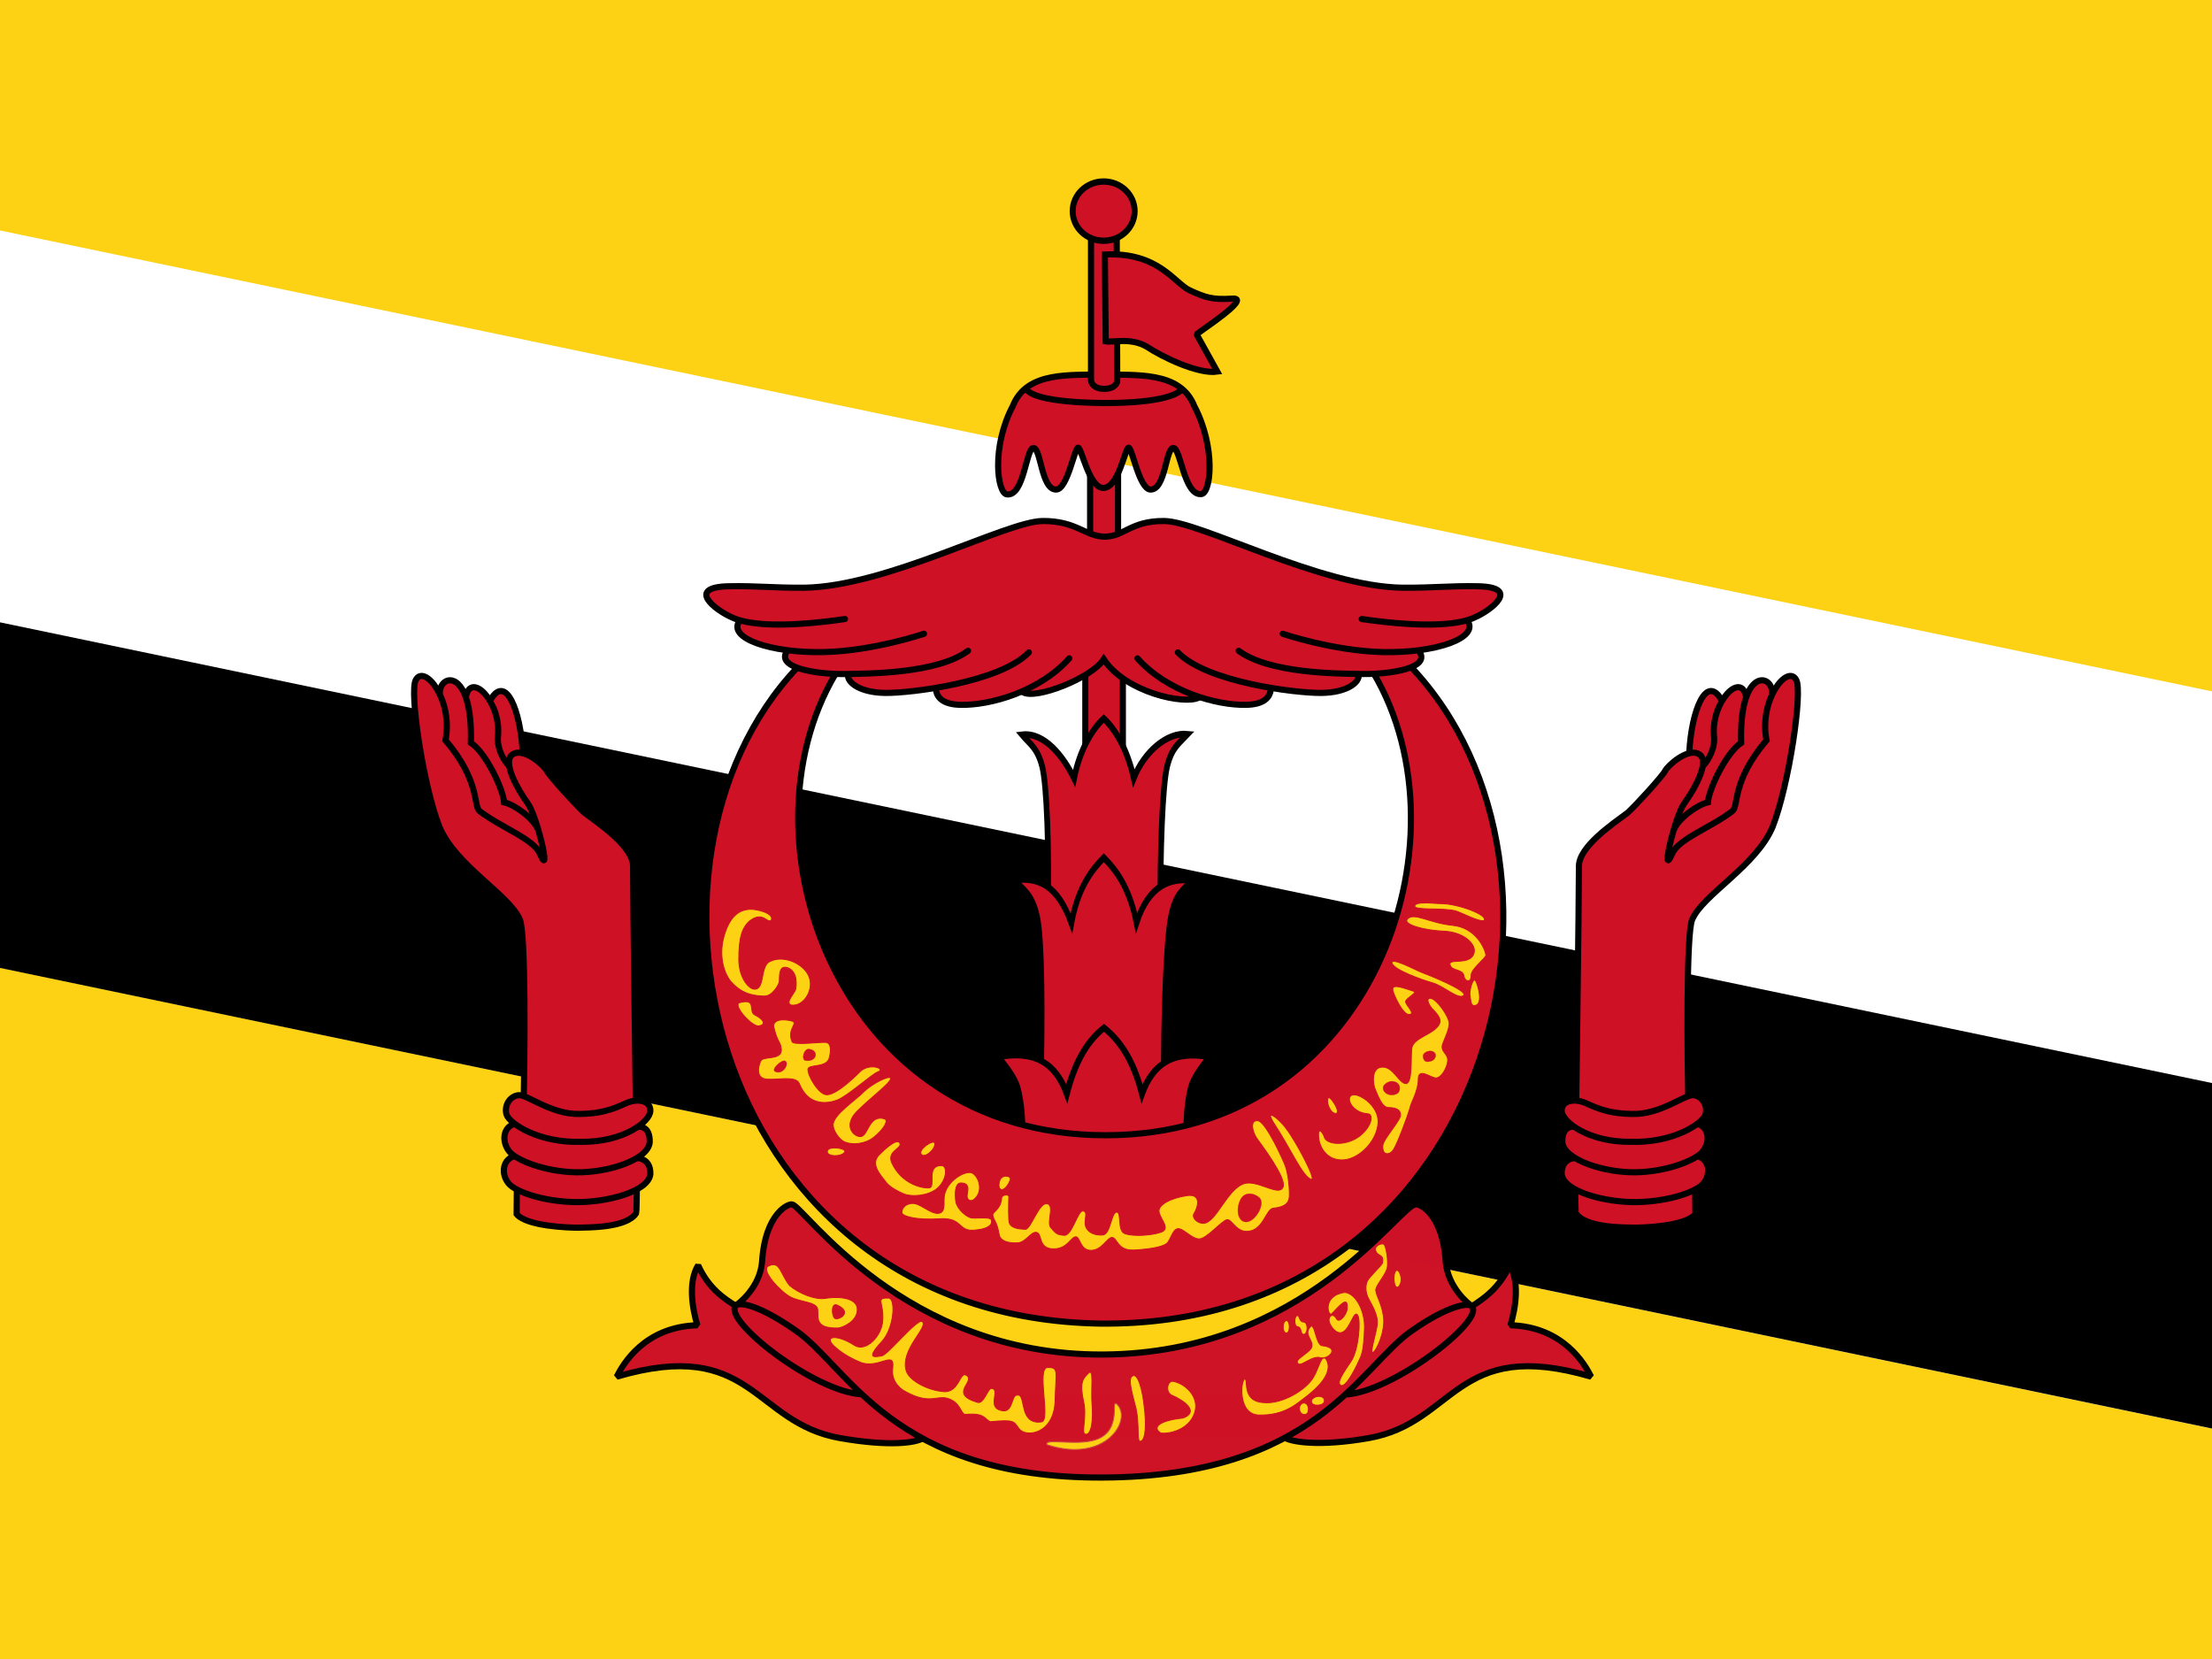
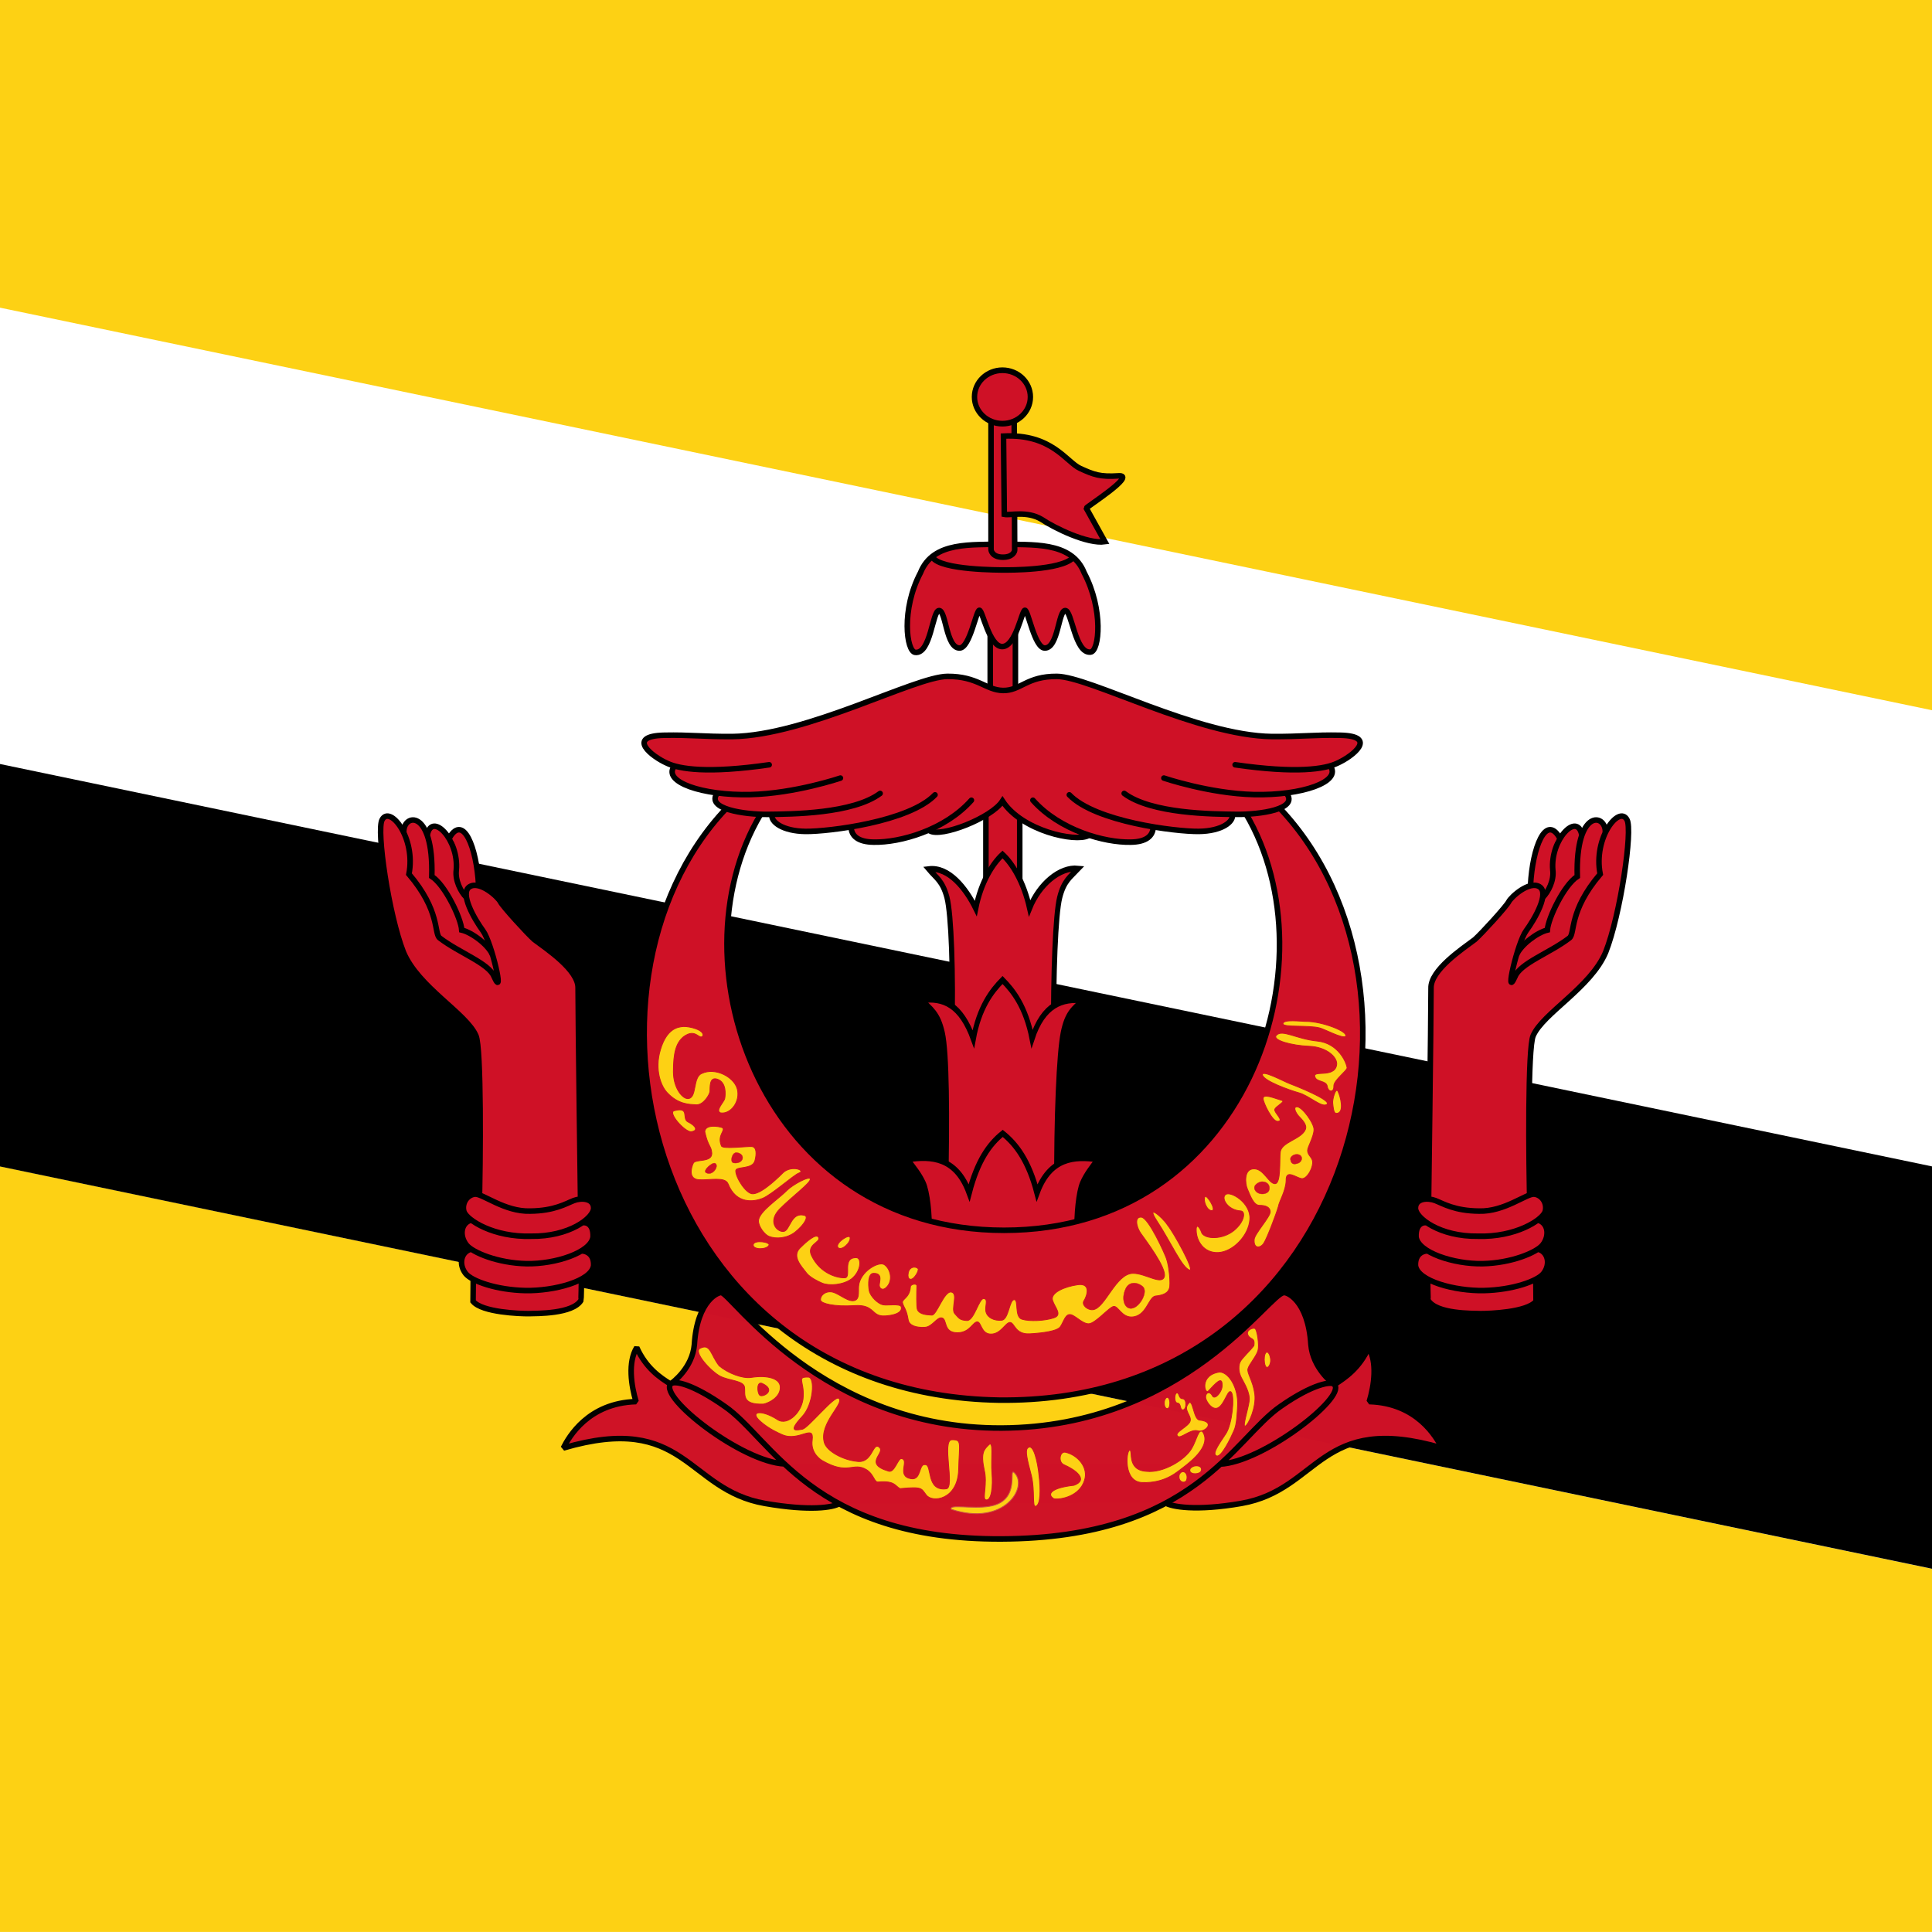
- <svg xmlns="http://www.w3.org/2000/svg" id="svg647" docbase="." height="480" width="640" version="1.1">
+ <svg xmlns="http://www.w3.org/2000/svg" id="svg647" docbase="." height="512" width="512" viewBox="0 0 512 512" version="1.1">
  <defs id="defs649">
-     <clipPath id="clipPath5171" clipPathUnits="userSpaceOnUse">
-       <rect id="rect5173" fill-opacity="0.67" height="480" width="640" y="0" x="0" />
+     <clipPath id="clipPath3811" clipPathUnits="userSpaceOnUse">
+       <rect id="rect3813" height="512" width="512" y="0" x="6" fill="#808080" />
    </clipPath>
  </defs>
  <namedview id="base" gridspacingy="9.72mm" snaptogrid="false" snaptoguides="false" showgrid="false" gridoriginx="0mm" />
-   <g id="flag" fill-rule="evenodd" clip-path="url(#clipPath5171)">
-     <g id="g3706" stroke-width="1pt" transform="matrix(.96762 0 0 .96762 -160.1 -15.421)">
+   <g id="flag" fill-rule="evenodd" clip-path="url(#clipPath3811)" transform="translate(-6)">
+     <g id="g3706" stroke-width="1pt" transform="matrix(1.0321 0 0 1.0321 -214.76 -16.45)">
      <path id="path1456" d="m-0.122 50.188 0.122 117.99 992.13 206.02v-117.14l-992.25-206.87z" nodetypes="ccccc" fill="#fff" />
      <path id="path654" d="m0 270.84v241.16h992.13v-34.441l-992.13-206.72z" nodetypes="ccccc" fill="#fdd114" />
      <path id="path656" d="m992.13 257.09v-241.16h-992.13v34.441l992.13 206.72z" nodetypes="ccccc" fill="#fdd114" />
      <path id="path658" d="m0 167.56v103.35l992.45 206.65-0.32-103.36-992.13-206.64z" nodetypes="ccccc" />
    </g>
-     <g id="g1129" transform="matrix(1.2107 0 0 1.2107 -280.56 -60.267)">
+     <g id="g1129" transform="translate(-223.83 4.9618)">
      <rect id="rect694" transform="matrix(.93978 0 0 .93988 233.07 -374.06)" height="25.46" width="9.539" stroke="#000" y="617.61" x="274.57" stroke-width="1.562" fill="#cf1126" />
      <path id="path611" d="m415.12 645.68c-0.241-33.566 1.125-65.845 3.766-75.002s6.556-11.06 11.416-15.608c-11.512-1.043-24.218 8.647-30.06 21.408-3.707-14.398-10.639-24.156-16.739-29.056-6.099 4.9-13.292 14.808-16.568 29.183-6.01-10.712-16.555-22.588-29.028-21.254 4.434 4.62 8.481 6.332 11.178 15.285s4.044 41.016 3.075 74.6" transform="matrix(.42824 0 0 .4894 331.28 -46.419)" stroke="#000" stroke-width="3.207" nodetypes="cscccccsc" fill="#cf1126" />
      <path id="path610" d="m414.44 641.96c-0.241-33.565 1.37-62.22 3.677-71.327 2.309-9.106 5.993-10.806 11.258-14.746-11.512-1.043-22.481 1.756-28.902 17.355-3.592-14.5-10.639-21.623-16.739-26.523-6.099 4.9-13.292 12.274-16.568 26.649-7.053-15.474-16.903-18.94-29.376-17.606 5.186 4.316 9.262 5.927 11.8 14.855s2.859 37.315 1.89 70.899" transform="matrix(.46698 0 0 .58735 316.32 -66.37)" stroke="#000" stroke-width="2.804" nodetypes="cscccccsc" fill="#cf1126" />
      <path id="path609" d="m417.5 590.83c-0.312-7.812 0.76-18.303 2.535-22.357 1.776-4.055 4.254-7.016 6.754-10.453-10.722-1.546-21.625-0.757-27.414 14.968-3.75-14.375-9.375-21.875-15.475-26.775-6.099 4.9-11.396 12.4-15.146 26.775-5.789-15.725-16.745-16.678-27.796-14.968 2.5 3.437 5.074 6.398 6.945 10.453 1.871 4.054 3.039 14.545 2.726 22.357" transform="matrix(.5873 0 0 .58735 270.1 -25.419)" stroke="#000" stroke-width="2.5" nodetypes="cscccccsc" fill="#cf1126" />
      <path id="path689" d="m378.95 610.77v32.211h11.369v-32.211h-11.369z" transform="matrix(.5873 0 0 .58735 269.69 -198.82)" stroke="#000" stroke-width="2.5" fill="#cf1126" />
      <path id="path660" opacity="0.99" stroke-linejoin="bevel" d="m457.89 1168.7c2.813 1.88 14.035 3.85 34.376 0.31 35.513-6.22 35.216-41.25 90.529-25-2.5-5-11.25-20.31-32.813-20.93 2.188-7.19 3.75-17.81-0.312-24.38-4.167 9.27-10.618 13.58-15.296 16.61-1.441-0.78-9.8-7.61-10.706-17.9-1.256-20.4-11.211-24-12.268-23.46-6.39-0.18-44.87 60.65-127.27 61.05-81.189 0.39-121.82-60.51-126.41-61.05-1.057-0.54-11.012 3.06-12.268 23.46-0.906 10.29-9.363 16.82-10.784 17.73-4.658-2.9-11.051-7.17-15.218-16.44-4.062 6.57-2.5 17.19-0.312 24.38-21.563 0.62-30.313 15.93-32.813 20.93 55.313-16.25 55.424 18.78 90.937 25 20.341 3.54 30.886 1.88 33.699 0.01" transform="matrix(.5873 0 0 .58735 269.69 -293.16)" stroke="#000" stroke-width="2.5" fill="#cf1126" />
      <path id="path661" opacity="0.99" stroke-linejoin="bevel" d="m286.28 1151.2c-19.265-0.77-56.848-30.07-51.514-36.1 1.693-1.71 9.973 0.05 24.308 10.08 21.275 14.5 39.529 60.22 124.88 59.87 86.98-0.35 104.83-45.37 126.1-59.87 14.335-10.03 23.279-11.63 24.288-9.67 5.12 5.78-32.499 35.01-51.764 35.78" transform="matrix(.5873 0 0 .58735 269.69 -293.16)" stroke="#000" stroke-width="2.5" fill="#cf1126" />
      <path id="path590" d="m259.2 399.54c-76.11 80.185-35.168 264.36 123.02 267.02 159.04 1.782 205.43-184.26 126.41-267.37m-234.02 3.103c-40.49 68.178 1.604 187.64 109.88 187.64 109.17 0 149.18-120.33 109.08-188.05" transform="matrix(.5873 0 0 .58735 270.1 -25.419)" stroke="#000" stroke-width="2.5" nodetypes="cccccc" fill="#cf1126" />
      <path id="path596" d="m512.19 379.9c3.25 0.722 6.215 4.078 5.021 7.527-1.326 4.112-6.221 5.111-8.071 4.811-1.99-1.194-0.797-2.918 5.306-3.582 3.979-1.459 0.355-4.15-2.653-5.439-1.635-0.701-1.129-3.656 0.397-3.317z" stroke="#cf1126" stroke-width=".22" nodetypes="ccccss" fill="#fdd114" />
      <path id="path597" d="m502.11 378.84c1.511-1.719 2.739 3.55 3.075 7.204 0.44 3.567 0.486 7.967-0.952 8.185-0.877 0.147-0.141-4.096-1.047-7.989-1.183-4.507-1.693-6.644-1.076-7.4z" stroke="#cf1126" stroke-width=".22" nodetypes="cssss" fill="#fdd114" />
      <path id="path598" d="m498.64 385.34c3.794 3.677-2.633 14.328-16.694 9.685-0.796-1.459 5.584-0.016 10.081-0.796 8.558-1.351 4.886-10.52 6.613-8.889z" stroke="#cb4f46" stroke-width=".22" nodetypes="ccss" fill="#fdd114" />
      <path id="path599" d="m491.76 378.04c1.512-1.719 0.631 3.723 0.946 7.379 0.308 3.435-0.076 7.616-1.706 7.075-0.883-0.426 0.564-4.284-0.342-7.911-0.971-4.558-0.045-5.389 1.102-6.543z" stroke="#cf1126" stroke-width=".22" nodetypes="cssss" fill="#fdd114" />
      <path id="path600" d="m482.11 376.58c2.683-0.017 1.964 0.736 1.773 7.903-0.21 8.032-6.993 8.931-8.605 6.727-1.355-1.729-0.858-2.249-6.92-1.67-1.356-0.683-1.304-2.136-5.733-1.764-1.145 0.211-1.107-1.961-3.173-3.259-3.602-2.152-4.801 1.587-11.669-2.37-0.429-0.24-3.216-2.006-2.707-5.497 0.531-4.411-3.492 0.539-7.913-1.386-0.855-0.382-3.446-1.46-5.732-3.466-3.227-2.775 0.152-3.336 4.512-0.507 2.692 1.707 6.646-2.221 6.753-6.152 0.241-4.16-1.829-5.254 1.379-5.151 1.789 0.053 1.364 7.269-1.676 10.463-4.068 4.397-1.323 3.549 0.13 3.328 1.515-0.379 8.407-8.919 9.556-8.186 1.79 1.216-5.373 6.676-3.769 11.844 0.766 2.304 5.036 4.511 8.551 4.868 4.133 0.688 4.145-4.924 5.82-3.861 2.318 1.521-4.43 4.385 2.655 6.474 1.565 0.469 2.469-3.516 3.395-3.343 2.223 0.363-1.453 4.654 2.522 5.336 2.771 0.461 2.012-4.007 3.73-3.735 1.988-0.127 0.122 7.147 5.633 6.405 2.323-0.304-1.311-12.985 1.488-13.001z" stroke="#cf1126" stroke-width=".22" nodetypes="csscsssssssssssssssssssss" fill="#fdd114" />
      <path id="path601" d="m432.16 367.14c1.596-0.341 4.331-1.823 4.445-4.217 0.228-2.621-3.419-3.533-7.75-2.849-2.279 0.342-6.153-1.14-8.433-3.078-2.279-2.849-2.279-6.039-5.014-4.672-2.051 0.911 2.849 6.154 5.242 7.408 2.394 1.254 6.269 1.14 6.496 2.963 0.228 1.824-0.912 4.673 5.014 4.445z" stroke="#cf1126" stroke-width=".22" nodetypes="cccccccc" fill="#fdd114" />
      <path id="path604" d="m529.14 379.37c-0.88 0.426-1.594 8.39 3.379 8.562 6.247 0.223 9.388-2.945 10.953-4.071 2.599-1.975 7.283-5.923 5.115-9.327-1.085-1.236-1.684 2.274-2.935 4.328-1.702 3.012-7.529 6.586-11.992 6.099-5.467-0.336-3.407-5.876-4.52-5.591z" stroke="#cf1126" stroke-width=".22" nodetypes="csscsss" fill="#fdd114" />
      <path id="path605" d="m541.98 375.68c-1.271-0.961 2.826-2.534 3.25-4.021 0.425-1.487-1.81-2.888-0.567-4.517 1.303-2.145 1.374 4.043 3.03 4.221 4.586 0.478 1.312 3.44-0.418 2.868-1.958-0.584-4.528 2.172-5.295 1.449z" stroke="#cf1126" stroke-width=".22" nodetypes="csssss" fill="#fdd114" />
      <path id="path606" d="m538.43 366.31c-0.295 2.066 0.959 2.582 1.329 1.402 0.442-2.214-0.813-3.247-1.329-1.402z" stroke="#cf1126" stroke-width=".22" nodetypes="ccc" fill="#fdd114" />
      <path id="path607" d="m541.75 364.17c-0.738 0.058-0.841 2.621 0.12 2.692 1.037 0.082 0.558 1.831 1.429 1.808 1.036-0.027 1.115-2.934-0.057-2.961-1.09-0.027-0.833-1.527-1.492-1.539z" stroke="#cf1126" stroke-width=".22" nodetypes="cssss" fill="#fdd114" />
      <path id="path608" d="m550.05 363.68c-0.877 1.11-2.542-4.277 3.06-5.048 2.663 0.235 4.934 4.621 4.699 8.85-0.089 1.564-0.156 5.091-1.017 6.814-0.706 1.645-3.29 7.05-4.543 6.58-1.253-0.471 0.328-2.734 2.428-5.875 1.698-2.572 2.35-9.712 1.488-10.965s-1.729 3.133-3.524 4.073c-1.494 0.783-3.054-1.482-3.289-2.578-0.186-1.3 0.998-2.1 1.8-0.555 0.64 1.161 2.607-1.143 2.561-2.789 0.052-2.662-1.713-0.551-3.663 1.493z" stroke="#cf1126" stroke-width=".22" nodetypes="ccsccscsssss" fill="#fdd114" />
      <path id="path614" d="m562.12 351.66c-0.705 1.019-3.132 3.29-3.602 4.23s-0.549 2.584 0.234 4.151c0.784 1.566 2.428 4.072 2.115 6.344-0.314 2.271-1.88 6.97-1.018 6.579 0.861-0.392 2.976-5.013 2.506-8.538-0.47-3.524-2.115-5.482-1.802-6.657 0.313-1.174 2.271-3.367 2.663-4.855 0.392-1.489-0.235-5.483-0.783-5.796s-2.506 0.392-1.88 1.723c0.627 1.332 1.958 0.548 1.567 2.819z" stroke="#cf1126" stroke-width=".22" nodetypes="ccccccccccc" fill="#fdd114" />
      <path id="path615" d="m565.34 353.48c-0.88 0.801-0.442 5.164 0.767 3.606 1.099-1.518-0.063-4.319-0.767-3.606z" stroke="#cf1126" stroke-width=".207" nodetypes="css" fill="#fdd114" />
      <path id="path616" d="m542.32 385.88c-0.412 1.91 1.469 2.514 1.986 1.423 0.618-2.046-1.264-3.128-1.986-1.423z" stroke="#cf1126" stroke-width=".25" nodetypes="ccc" fill="#fdd114" />
      <path id="path620" d="m545.2 384.26c-0.611 1.567 2.115 1.704 2.881 0.809 0.916-1.679-1.811-2.208-2.881-0.809z" stroke="#cf1126" stroke-width=".276" nodetypes="ccc" fill="#fdd114" />
      <path id="path603" d="m431.82 361.67c-1.458-0.652-1.367 2.279-0.683 3.077 0.683 0.798 4.659-1.248 0.683-3.077z" stroke="#cf1126" stroke-width=".22" nodetypes="ccs" fill="#cf1126" />
      <path id="path676" d="m385.65 680.28c-24.945 4.993-42.073 19.615-34.043 24.588 4.917 3.278 28.013-5.728 32.886-13.373 8.861 13.523 32.9 18.624 38.706 15.592" transform="matrix(.5873 0 0 .58735 269.69 -198.82)" stroke="#000" stroke-linecap="round" stroke-width="2.5" nodetypes="cscc" fill="#cf1126" />
      <path id="path696" d="m256.27 672.28c4.14 6.398 25.59 21.827 41.019 22.956 15.43 1.129 50.427 8.279 57.201 5.268 6.774-3.01 25.966-16.182 30.858-13.924 4.893 2.258 33.493 18.064 44.03 17.687 10.537-0.376 78.651-19.568 80.909-23.331 2.258-3.764-13.548-13.548-23.708-13.548-10.161 0-230.31 5.269-230.31 4.892z" transform="matrix(.5873 0 0 .58735 269.69 -198.82)" stroke-width="1pt" fill="#cf1126" />
      <path id="path675" d="m316.2 703.33c0.124 3.846 3.081 6.627 10.173 6.7 11.91 0.248 32.057-5.385 44.091-18.907" transform="matrix(.5873 0 0 .58735 269.69 -198.82)" stroke="#000" stroke-linecap="round" stroke-width="2.5" fill="#cf1126" />
      <path id="path674" d="m280.47 697.62c-0.62 3.226 4.715 7.444 15.136 7.568s46.772-4.342 58.434-16.5" transform="matrix(.5873 0 0 .58735 269.69 -198.82)" stroke="#000" stroke-linecap="round" stroke-width="2.5" fill="#cf1126" />
      <path id="path673" d="m255.86 687.85c-5.583 7.195 12.204 9.774 22.873 9.649 10.67-0.124 38.206-0.266 50.539-9.446" transform="matrix(.5873 0 0 .58735 269.69 -198.82)" stroke="#000" stroke-linecap="round" stroke-width="2.5" fill="#cf1126" />
      <path id="path672" d="m236.37 675.78c-5.335 7.072 12.591 13.283 34.426 12.787 20.098-0.496 40.569-7.444 40.569-7.444" transform="matrix(.5873 0 0 .58735 269.69 -198.82)" stroke="#000" stroke-linecap="round" stroke-width="2.5" fill="#cf1126" />
      <path id="path680" d="m452.48 703.33c-0.124 3.846-3.081 6.627-10.173 6.7-11.91 0.248-32.057-5.385-44.091-18.907" transform="matrix(.5873 0 0 .58735 269.69 -198.82)" stroke="#000" stroke-linecap="round" stroke-width="2.5" fill="#cf1126" />
      <path id="path679" d="m488.21 697.62c0.62 3.226-4.715 7.444-15.136 7.568s-46.772-4.342-58.434-16.5" transform="matrix(.5873 0 0 .58735 269.69 -198.82)" stroke="#000" stroke-linecap="round" stroke-width="2.5" fill="#cf1126" />
      <path id="path678" d="m512.66 688c5.583 7.196-12.048 9.618-22.717 9.493-10.67-0.124-38.206-0.266-50.539-9.446" transform="matrix(.5873 0 0 .58735 269.69 -198.82)" stroke="#000" stroke-linecap="round" stroke-width="2.5" fill="#cf1126" />
      <path id="path677" d="m532.37 675.66c5.335 7.072-12.651 13.404-34.486 12.908-20.098-0.496-40.569-7.444-40.569-7.444" transform="matrix(.5873 0 0 .58735 269.69 -198.82)" stroke="#000" stroke-linecap="round" stroke-width="2.5" fill="#cf1126" />
      <path id="path681" d="m279.21 675.12c-27.735 4.005-40.51 1.964-46.045-0.682-6.915-3.043-18.757-12.309-1.265-12.646 11.59-0.226 17.431 0.659 30.607 0.59 33.705-0.422 82.36-27.036 97.11-27.145 13.701-0.101 17.336 6.233 25.147 6.362 7.998 0.093 10.587-6.463 24.288-6.362 14.75 0.109 63.405 26.723 97.11 27.145 13.176 0.069 19.017-0.816 30.607-0.59 17.492 0.337 5.65 9.603-1.265 12.646-5.535 2.646-18.31 4.687-46.045 0.682" transform="matrix(.5873 0 0 .58735 269.69 -198.82)" stroke="#000" stroke-linecap="round" stroke-width="2.5" fill="#cf1126" />
      <path id="path618" d="m383.55 280.29c-13.048 0.655-31.007-1.574-36.774 12.977-8.783 16.647-6.306 35.518-2.36 35.916 7.065 0.779 7.737-18.847 10.749-18.876 3.149-0.036 3.146 17.041 9.307 16.91 4.588-0.131 7.472-17.172 8.914-17.041s4.457 16.385 10.26 16.385c6.197 0 8.818-16.254 10.26-16.385s4.326 16.91 8.914 17.041c6.161 0.131 6.158-16.946 9.307-16.91 3.012 0.029 4.339 19.524 11.404 18.745 3.946-0.398 5.899-19.138-2.884-35.785-5.767-14.551-24.119-12.322-37.097-12.977z" transform="matrix(.5873 0 0 .58735 270.1 -25.419)" stroke="#000" stroke-width="2.5" nodetypes="ccccccccccccc" fill="#cf1126" />
      <path id="path619" d="m352.22 286.25c3.504 5.887 30.835 5.747 32.377 5.747s25.369 0.28 30.975-5.466" transform="matrix(.5873 0 0 .58735 270.1 -25.419)" stroke="#000" stroke-width="2.5" nodetypes="ccc" fill="#cf1126" />
      <path id="path628" d="m378.62 224.86v58.032s0.314 3.24 5.124 3.345 5.541-2.718 5.541-3.137l-0.209-58.345" transform="matrix(.5873 0 0 .58735 270.1 -25.419)" stroke="#000" stroke-width="2.5" nodetypes="ccccc" fill="#cf1126" />
      <path id="path625" d="m384.25 231.59c21.864-1.121 28.383 11.774 34.55 14.577s8.97 3.924 17.38 3.363c8.409-0.56-14.577 14.017-14.577 14.577l8.41 15.137c-7.849 1.121-22.713-6.125-28.592-10.091-6.65-3.927-14.016-1.682-16.819-2.243l-0.352-35.32z" transform="matrix(.5873 0 0 .58735 270.1 -25.419)" stroke="#000" stroke-width="2.5" nodetypes="cccccscc" fill="#cf1126" />
      <path id="path690" d="m313.4 264.67c0 4.333-3.893 7.849-8.689 7.849-4.797 0-8.69-3.516-8.69-7.849 0-4.332 3.893-7.848 8.69-7.848 4.796 0 8.689 3.516 8.689 7.848z" transform="matrix(.85253 0 0 .90201 235.71 -138.5)" stroke="#000" stroke-width="1.674" fill="#cf1126" />
      <g id="g796" transform="matrix(.5873 0 0 .58735 269.69 -202.36)" stroke="#cf1126" stroke-width=".375" fill="#fdd114">
        <path id="path621" d="m249.32 508.25c-1.666 2.331-3.103-3.799-8.827 0.499-3.228 2.759-4.521 6.987-4.498 15.822 0.02 7.491 4.331 12.492 6.83 11.992 3.83-0.5 1.831-9.66 5.995-11.325 5.996-2.832 14.49 1.498 15.989 6.994s-2.832 11.492-7.495 10.826c-2.665-0.999 1.499-4.829 1.832-6.495 0.333-1.665 0.832-7.162-3.165-8.66-3.997-1.499-3.33 3.997-3.497 5.496-0.166 1.499-2.998 6.162-6.162 5.995-3.164-0.166-8.193-0.149-13.158-5.495-2.632-2.743-5.829-10.16-2.997-19.487 2.831-9.326 7.661-10.159 10.326-10.326 2.664-0.166 9.493 1.499 8.827 4.164z" transform="translate(0 295.17)" nodetypes="cssccccccccsccc" />
        <path id="path622" d="m242.49 547.06c-2.779-1.485 1.045-6.896-6.162-4.996-2.9 0.808 4.33 9.16 7.494 9.494 3.498-0.334 2.523-2.604-1.332-4.498z" transform="translate(0 295.17)" nodetypes="cscs" />
        <path id="path623" d="m250.15 551.56c1.498 6.828 2.917 6.249 3.164 9.659 0.124 4.356-7.329 2.498-8.328 4.496-0.999 1.999-2.331 7.162 2.498 7.495 4.83 0.333 11.762-1.523 13.157 1.832 3.761 9.443 11.782 8.074 15.522 6.605 4.23-1.693 14.185-10.664 16.455-11.435 3.38-1.238-3.164-3.664-6.994-0.333-0.999 1-9.327 9.494-13.657 9.66-3.163 0.352-8.063-7.666-7.828-10.492 0.333-1.999 7.62-0.35 8.661-4.497 0.775-2.963 0.832-6.163-1.499-6.329-2.332-0.167-13.324 1.332-13.657-0.333-1.999-4.83 1.999-6.828 0.5-8.161-1.666-0.666-7.828-1.665-7.994 1.833z" transform="translate(0 295.17)" nodetypes="csccssscssscccc" />
        <path id="path638" d="m287.18 578.04c-3.524 3.691-12.801 9.6-12.801 13.774 0 2.366 2.589 6.075 4.73 6.957 3.196 1.259 8.098 0.944 11.827-1.948 4.217-3.426 6.114-6.899 4.314-7.513-6.378-1.823-6.539 6.968-9.601 7.235-2.925 0.243-7.374-4.453-1.53-10.297 5.843-5.843 13.914-11.687 13.635-13.357-0.278-1.669-8.045 2.6-10.574 5.149z" transform="translate(0 295.17)" nodetypes="csssssccs" />
        <path id="path639" d="m259.35 585.69c-0.261 2.351 5.983 2.365 7.096 0.278 0.834-1.53-6.818-2.643-7.096-0.278z" transform="translate(12.662 312)" nodetypes="ccs" />
        <path id="path640" d="m273.84 583.06c-3.524 3.691 0.417 7.887 3.109 11.326 1.491 1.837 4.915 3.627 7.056 4.509 3.196 1.259 9.566 0.822 13.295-2.07 4.217-3.426 4.55-9.443 1.989-9.471-6.619-0.074-2.011 8.804-5.073 9.071-2.925 0.243-11.126-1.606-15.115-10.053-2.279-4.979 4.202-5.931 3.232-8.094-0.988-2.324-5.964 2.233-8.493 4.782z" transform="translate(19.201 316.18)" nodetypes="cssssssss" />
        <path id="path641" d="m259.35 585.69c-0.261 2.351 5.983 2.365 7.096 0.278 0.834-1.53-6.818-2.643-7.096-0.278z" transform="matrix(.74604 -.6659 .6659 .74604 -273.27 634.66)" nodetypes="ccs" />
        <path id="path642" d="m319.56 621.31c-0.19 2.708 0.612 6.364-2.57 6.487-3.182 0.122-7.221-4.162-10.403-4.039-3.182 0.122-4.529 2.57-4.162 3.917 0.367 1.346 5.875 2.937 15.299 2.325s7.343 5.14 13.952 4.65c6.609-0.489 7.588-2.692 7.099-4.16-0.49-1.469-6.119-0.49-8.2-0.857-2.081-0.368-5.752-3.672-6.242-6.487-0.489-2.815-0.489-7.667 1.958-7.71 4.529-0.079 2.437 4.115 2.61 5.587 0.153 1.303 1.634 2.654 3.632 0.287 2.653-3.141 1.224-8.078-1.346-9.791s-11.148 3.2-11.627 9.791z" transform="translate(0 295.17)" nodetypes="cccccccccssscs" />
        <path id="path643" d="m342.93 621.8c-0.482 4.853-3.955 5.206-3.549 6.976 0.502 2.034 1.759 2.672 2.57 7.71 0.459 2.484 3.549 3.537 7.466 3.305 3.201-0.088 5.389-4.424 7.465-4.284 2.935 0.157 0.49 6.801 7.344 6.732 5.507-0.052 6.854-4.774 8.812-4.896 1.958-0.123 1.713 5.507 6.242 5.507 4.528 0 6.486-5.14 8.567-5.262 2.203 0.122 2.203 5.507 8.934 5.14 6.732-0.368 11.75-1.346 13.341-2.692 1.591-1.347 2.325-5.753 4.528-5.998 2.203-0.244 5.63 4.161 8.69 4.161s9.423-7.709 11.381-7.832c1.959-0.122 3.55 4.773 7.956 4.773 6.854-0.122 7.655-9.033 10.847-9.454 5.754-0.56 5.981-2.907 6.287-3.519 0.612-1.714-0.044-9.749-1.351-13.418-0.635-1.936-7.95-18.281-11.254-18.648-3.305-0.367-2.326 4.406-0.368 7.221 1.959 2.815 11.994 15.91 10.648 19.704-1.346 3.795-8.445-1.591-14.075-1.591-7.833 0-12.592 15.836-18.114 16.4-2.425 0.26-5.017-2.08-4.16-3.794 1.591-2.447 3.426-8.322-2.693-7.465-6.119 0.856-12.361 3.671-11.382 6.976 0.979 3.304 4.651 6.609 0.612 7.955s-11.015 1.714-14.442 0.612c-3.427-1.101-1.347-8.812-3.427-8.812-2.325 0-2.447 9.057-5.752 9.302-3.304 0.244-6.242-1.102-6.976-3.672-0.735-2.57 1.224-5.752-0.979-6.119-2.203-0.368-4.407 10.158-7.711 9.913s-3.427-0.979-5.385-3.06c-1.958-2.08 1.713-9.179-1.591-9.791-3.305-0.612-6.61 10.526-8.812 10.404-2.204-0.123-5.508-0.245-6.487-2.448-0.49-1.102-0.353-7.993-0.243-10.787-0.061-1.322-3.182-0.741-2.939 0.751z" transform="translate(0 295.17)" nodetypes="cssssscccccccccscsccccsccccccsccsscscss" />
        <path id="path644" d="m454.18 591.81c6.031 9.131 11.463 21.479 14.809 22.152 2.228 0.327-6.977-16.521-10.036-20.316-2.57-3.916-9.961-9.795-4.773-1.836z" transform="translate(0 295.17)" nodetypes="cscs" />
        <path id="path645" d="m342.16 613.74c-1.144 2.287-0.735 4.493 1.225 4.166s4.492-4.166 3.839-4.901-3.512-1.388-5.064 0.735z" transform="matrix(.78722 0 0 .96873 73.021 314.67)" />
        <path id="path646" d="m471.9 595.86c-0.021 4.951 3.485 10.551 10.009 10.198 6.525-0.352 13.679-7.568 14.208-14.974s-8.612-12.843-10.904-11.256c-2.293 1.587 0.86 7.11 6.716 7.451 2.508 0.152 1.689 5.056-3.116 8.936-5.035 3.98-12.489 3.904-14.312 1.158-1.41-3.88-2.694-3.907-2.601-1.513z" transform="translate(0 295.17)" nodetypes="ccccsscs" />
        <path id="path647" d="m475.83 580.86c-0.954 1.961 1.035 6.481 3.192 6.281 2.187-0.214-2.492-7.579-3.192-6.281z" transform="translate(0 295.17)" nodetypes="css" />
        <path id="path648" d="m494.98 577.35c1.27 2.937 2.78 7.414 5.457 7.414 2.678 0 4.84 0.721 4.84 2.986s-6.98 9.806-7.208 12.357c-0.389 4.348 2.78 4.119 4.325 1.75 1.544-2.368 5.721-13.507 6.59-16.579 0.378-2.428 3.38-6.992 3.501-11.742-0.192-5.352 4.736-1.026 7.105-0.82 2.17 0.095 4.531-3.913 4.84-6.796 0.309-2.884-2.266-3.398-2.266-5.972 0-1.442 2.754-6.076 2.883-9.165 0.307-2.732-5.354-10.606-7.722-10.503-1.957 0.103-0.309 2.986 0.824 4.222 1.132 1.236 4.015 3.81 2.986 6.075-1.854 4.428-10.916 5.561-11.327 10.298-0.412 3.398 0.411 14.107-2.369 14.107s-5.056-6.69-9.37-6.694c-4.838-0.129-4.092 6.825-3.089 9.062z" transform="translate(0 295.17)" nodetypes="cccscsssssscccccss" />
        <path id="path651" d="m502.09 536.68c0.133 1.907 4.119 10.194 6.487 10.194 3.398 0-1.545-3.912-1.236-5.354s5.177-3.614 3.192-4.119c-3.55-1.087-8.619-3.242-8.443-0.721z" transform="translate(0 295.17)" nodetypes="cssss" />
        <path id="path652" d="m501.78 525.97c0.721 2.677 11.738 6.693 16.475 8.032s10.503 7.002 12.666 5.148c2.162-1.853-14.519-8.443-16.99-9.37s-12.666-6.487-12.151-3.81z" transform="translate(0 295.17)" nodetypes="ccccc" />
        <path id="path718" d="m535.04 543.27c4.119 0.102 1.853-8.033 0.823-9.989-1.029-1.957-2.574 3.707-2.368 5.355 0.206 1.647 0.309 4.531 1.545 4.634z" transform="translate(0 295.17)" nodetypes="cccc" />
        <path id="path655" d="m511.05 502.8c-0.035 1.843 11.379 0.535 16.682 1.956 2.288 0.641 10.091 4.839 11.532 3.81 1.648-2.163-10.606-6.796-17.608-6.796-2.267 0.034-10.566-1.143-10.606 1.03z" transform="translate(0 295.17)" nodetypes="cscss" />
        <path id="path720" d="m508.06 508.05c-2.043 2.187 6.884 4.633 14.828 4.942 7.913 0.309 13.041 5.063 12.357 8.547-1.133 5.87-11.018 2.059-9.782 5.252 0.72 2.471 5.067 1.564 5.56 4.222 0.341 2.678 3.131 3.149 2.982-0.152-0.016-2.627 6.131-6.954 5.977-8.189-0.309-2.471-4.016-11.121-13.49-12.048-9.473-0.926-15.824-5.491-18.432-2.574z" transform="translate(0 295.17)" nodetypes="csscsssss" />
      </g>
      <path id="path629" d="m419.37 303.33c-0.746-0.431-3.405 1.959-2.451 2.492 1.81 1.025 3.585-1.858 2.451-2.492z" stroke="#cf1126" stroke-width=".073" nodetypes="css" fill="#cf1126" />
      <path id="path634" d="m425.08 300.49c-1.291-0.161-1.915 2.58-0.835 2.743 2.744 0.379 3.285-2.447 0.835-2.743z" stroke="#cf1126" stroke-width=".073" nodetypes="css" fill="#cf1126" />
      <path id="path649" d="m564.26 308.18c-0.611-0.003-2.54 0.847-1.874 2.178 0.665 1.33 2.574 1.362 3.447 0.605 0.778-0.737 0.602-2.77-1.573-2.783z" stroke="#cf1126" stroke-width=".073" nodetypes="csss" fill="#cf1126" />
      <path id="path650" d="m571.82 302.37c0.195 1.463 1.265 1.226 2.116 0.907 0.968-0.423 1.25-1.703 0.303-2.177-0.988-0.494-2.619 0.226-2.419 1.27z" stroke="#cf1126" stroke-width=".073" nodetypes="csss" fill="#cf1126" />
      <path id="path657" d="m528.12 336.58c-1.303 2.878-0.181 5.693 1.897 5.151s4.157-4.519 2.621-5.784-3.653-1.279-4.518 0.633z" stroke="#cf1126" stroke-width=".073" nodetypes="cccs" fill="#cf1126" />
      <g id="g919" transform="matrix(.5873 0 0 .58735 269.69 -198.82)" fill="#cf1126">
        <path id="path697" d="m140.72 708.26c-8.256-0.75-27.018-4.503-27.769-0.75-0.75 3.752 10.132 47.657 15.761 53.285 5.628 5.629 31.896 17.637 34.523 16.136 2.626-1.501-5.254-28.894-8.256-33.772-3.002-4.879-12.008-22.515-11.257-23.266 0.75-0.75-3.378-11.633-3.002-11.633z" transform="translate(.7505 -.000030518)" stroke-width="1pt" nodetypes="ccccccc" />
        <path id="path632" d="m124.24 411.54c2.012-10.563 14.294 2.08 13.078 15.841-0.599 4.669 2.012 9.812 4.527 12.327" transform="translate(.70755 295.23)" stroke="#000" stroke-width="2.5" nodetypes="ccc" />
        <path id="path633" d="m134.8 412.04-0.461 0.614c6.16-10.424 12.116 4.416 13.036 21.518" transform="translate(.70755 295.23)" stroke="#000" stroke-width="2.5" nodetypes="ccc" />
        <path id="path631" d="m113.62 410.41c-0.356-8.536 13.509-10.988 12.651 19.87 6.045 3.912 13.16 18.85 13.515 24.186 4.537 1.067 12.093 6.646 13.933 11.27" transform="translate(.70755 295.23)" stroke="#000" stroke-width="2.5" nodetypes="cccc" />
        <path id="path630" d="m147.62 581.4c0.648-23.495 1.018-73.806-1.442-79.264-4.326-10.103-26.09-21.818-32.722-37.702-6.639-16.804-12.299-55.134-9.604-59.754 3.529-6.659 15.295 8.181 12.094 24.542 14.228 16.717 11.237 26.675 13.871 28.81 8.774 6.757 22.171 11.382 24.541 17.428 4.877 10.817-1.066-15.295-4.979-20.63-3.912-5.335-10.67-17.072-6.046-19.917 4.623-2.846 12.804 4.624 13.871 6.758s12.093 14.227 15.294 17.072c5.691 4.268 20.064 13.809 19.778 21.988-0.015 13.222 1.159 100.21 1.159 100.21" transform="translate(.70755 295.23)" stroke="#000" stroke-width="2.5" nodetypes="cssscssccccsc" />
        <path id="path581" d="m144.97 612.37s-0.09 9.457-0.089 9.635c4.104 4.996 21.234 5.552 25.068 5.531 3.752-0.11 19.87 0.178 23.617-5.977 0.089-0.178 0.232-8.033 0.232-10.192" transform="translate(.70755 295.23)" stroke="#000" stroke-width="2.5" nodetypes="ccscc" />
        <path id="path637" d="m144.2 585.22c-4.745 1.055-5.985 6.852-2.637 11.073 2.715 3.424 13.973 7.381 26.891 7.646 12.917 0.262 30.054-4.219 30.844-11.337 0.264-7.118-6.421-6.684-5.63-6.42" transform="translate(.70755 308.41)" stroke="#000" stroke-width="2.5" nodetypes="csccc" />
        <path id="path636" d="m144.2 585.31c-4.745 1.055-5.632 7.03-2.284 11.251 2.715 3.424 14.147 8.172 27.065 8.436 12.917 0.263 29.263-5.009 30.053-12.127 0.264-7.118-4.652-6.505-5.009-6.327" transform="translate(.70755 295.23)" stroke="#000" stroke-width="2.5" nodetypes="csccc" />
        <path id="path635" d="m171.09 592.6c17.135 0.264 28.208-8.172 28.208-12.653 0-4.482-5.536-4.746-8.964-3.428-3.427 1.318-8.699 4.665-19.771 4.745-11.334 0.345-21.354-7.908-24.781-7.645-3.427 0.264-6.112 3.98-5.009 7.909 1.357 3.897 13.445 11.599 30.317 11.072z" transform="translate(.70755 295.23)" stroke="#000" stroke-width="2.5" nodetypes="cccscsc" />
      </g>
      <g id="g929" transform="matrix(.5873 0 0 .58735 269.69 -198.82)" fill="#cf1126">
        <path id="path869" d="m140.72 708.26c-8.256-0.75-27.018-4.503-27.769-0.75-0.75 3.752 10.132 47.657 15.761 53.285 5.628 5.629 31.896 17.637 34.523 16.136 2.626-1.501-5.254-28.894-8.256-33.772-3.002-4.879-12.008-22.515-11.257-23.266 0.75-0.75-3.378-11.633-3.002-11.633z" transform="matrix(-1 0 0 1 770.08 -.000061035)" stroke-width="1pt" nodetypes="ccccccc" />
        <path id="path870" d="m124.24 411.54c2.012-10.563 14.294 2.08 13.078 15.841-0.599 4.669 2.012 9.812 4.527 12.327" transform="matrix(-1 0 0 1 770.13 295.23)" stroke="#000" stroke-width="2.5" nodetypes="ccc" />
        <path id="path871" d="m134.8 412.04-0.461 0.614c6.16-10.424 12.116 4.416 13.036 21.518" transform="matrix(-1 0 0 1 770.13 295.23)" stroke="#000" stroke-width="2.5" nodetypes="ccc" />
        <path id="path872" d="m113.62 410.41c-0.356-8.536 13.509-10.988 12.651 19.87 6.045 3.912 13.16 18.85 13.515 24.186 4.537 1.067 12.093 6.646 13.933 11.27" transform="matrix(-1 0 0 1 770.13 295.23)" stroke="#000" stroke-width="2.5" nodetypes="cccc" />
        <path id="path873" d="m147.62 581.4c0.648-23.495 1.018-73.806-1.442-79.264-4.326-10.103-26.09-21.818-32.722-37.702-6.639-16.804-12.299-55.134-9.604-59.754 3.529-6.659 15.295 8.181 12.094 24.542 14.228 16.717 11.237 26.675 13.871 28.81 8.774 6.757 22.171 11.382 24.541 17.428 4.877 10.817-1.066-15.295-4.979-20.63-3.912-5.335-10.67-17.072-6.046-19.917 4.623-2.846 12.804 4.624 13.871 6.758s12.093 14.227 15.294 17.072c5.691 4.268 20.064 13.809 19.778 21.988-0.015 13.222 1.159 100.21 1.159 100.21" transform="matrix(-1 0 0 1 770.13 295.23)" stroke="#000" stroke-width="2.5" nodetypes="cssscssccccsc" />
        <path id="path874" d="m144.97 612.37s-0.09 9.457-0.089 9.635c4.104 4.996 21.234 5.552 25.068 5.531 3.752-0.11 19.87 0.178 23.617-5.977 0.089-0.178 0.232-8.033 0.232-10.192" transform="matrix(-1 0 0 1 770.13 295.23)" stroke="#000" stroke-width="2.5" nodetypes="ccscc" />
        <path id="path876" d="m144.2 585.22c-4.745 1.055-5.985 6.852-2.637 11.073 2.715 3.424 13.973 7.381 26.891 7.646 12.917 0.262 30.054-4.219 30.844-11.337 0.264-7.118-6.421-6.684-5.63-6.42" transform="matrix(-1 0 0 1 770.13 308.41)" stroke="#000" stroke-width="2.5" nodetypes="csccc" />
        <path id="path877" d="m144.2 585.31c-4.745 1.055-5.632 7.03-2.284 11.251 2.715 3.424 14.147 8.172 27.065 8.436 12.917 0.263 29.263-5.009 30.053-12.127 0.264-7.118-4.652-6.505-5.009-6.327" transform="matrix(-1 0 0 1 770.13 295.23)" stroke="#000" stroke-width="2.5" nodetypes="csccc" />
        <path id="path878" d="m171.09 592.6c17.135 0.264 28.208-8.172 28.208-12.653 0-4.482-5.536-4.746-8.964-3.428-3.427 1.318-8.699 4.665-19.771 4.745-11.334 0.345-21.354-7.908-24.781-7.645-3.427 0.264-6.112 3.98-5.009 7.909 1.357 3.897 13.445 11.599 30.317 11.072z" transform="matrix(-1 0 0 1 770.13 295.23)" stroke="#000" stroke-width="2.5" nodetypes="cccscsc" />
      </g>
    </g>
  </g>
</svg>
